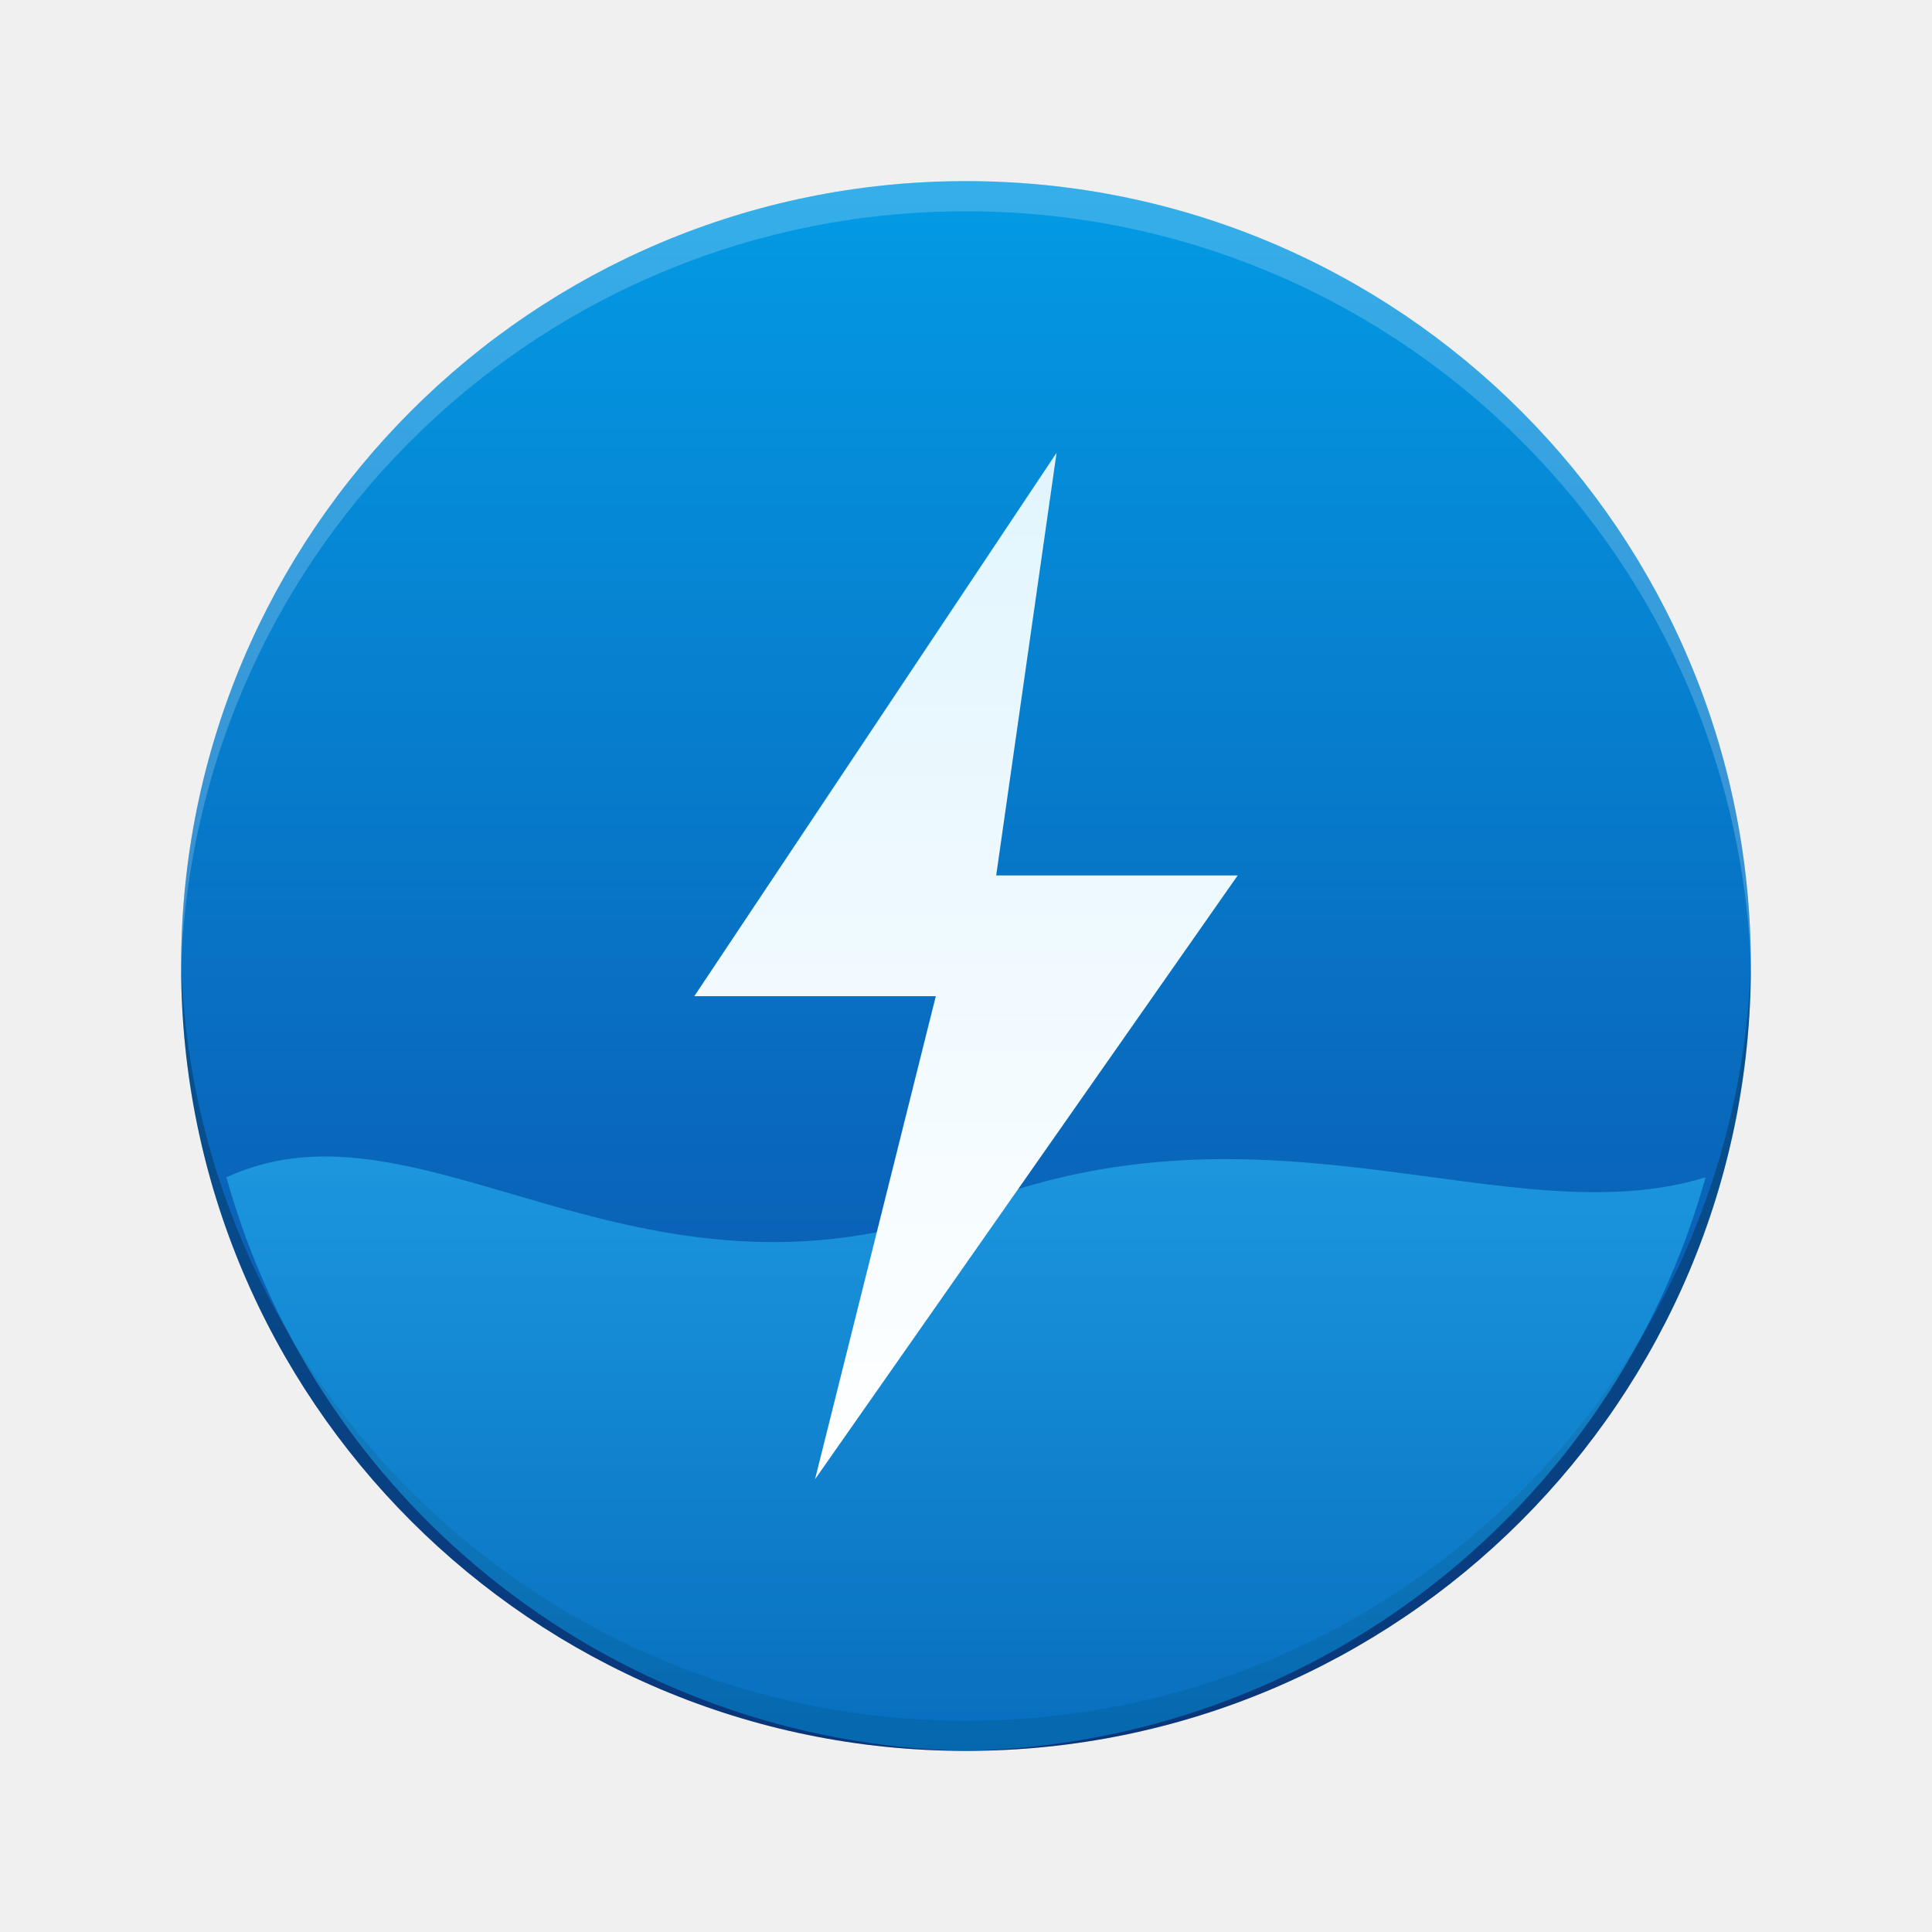
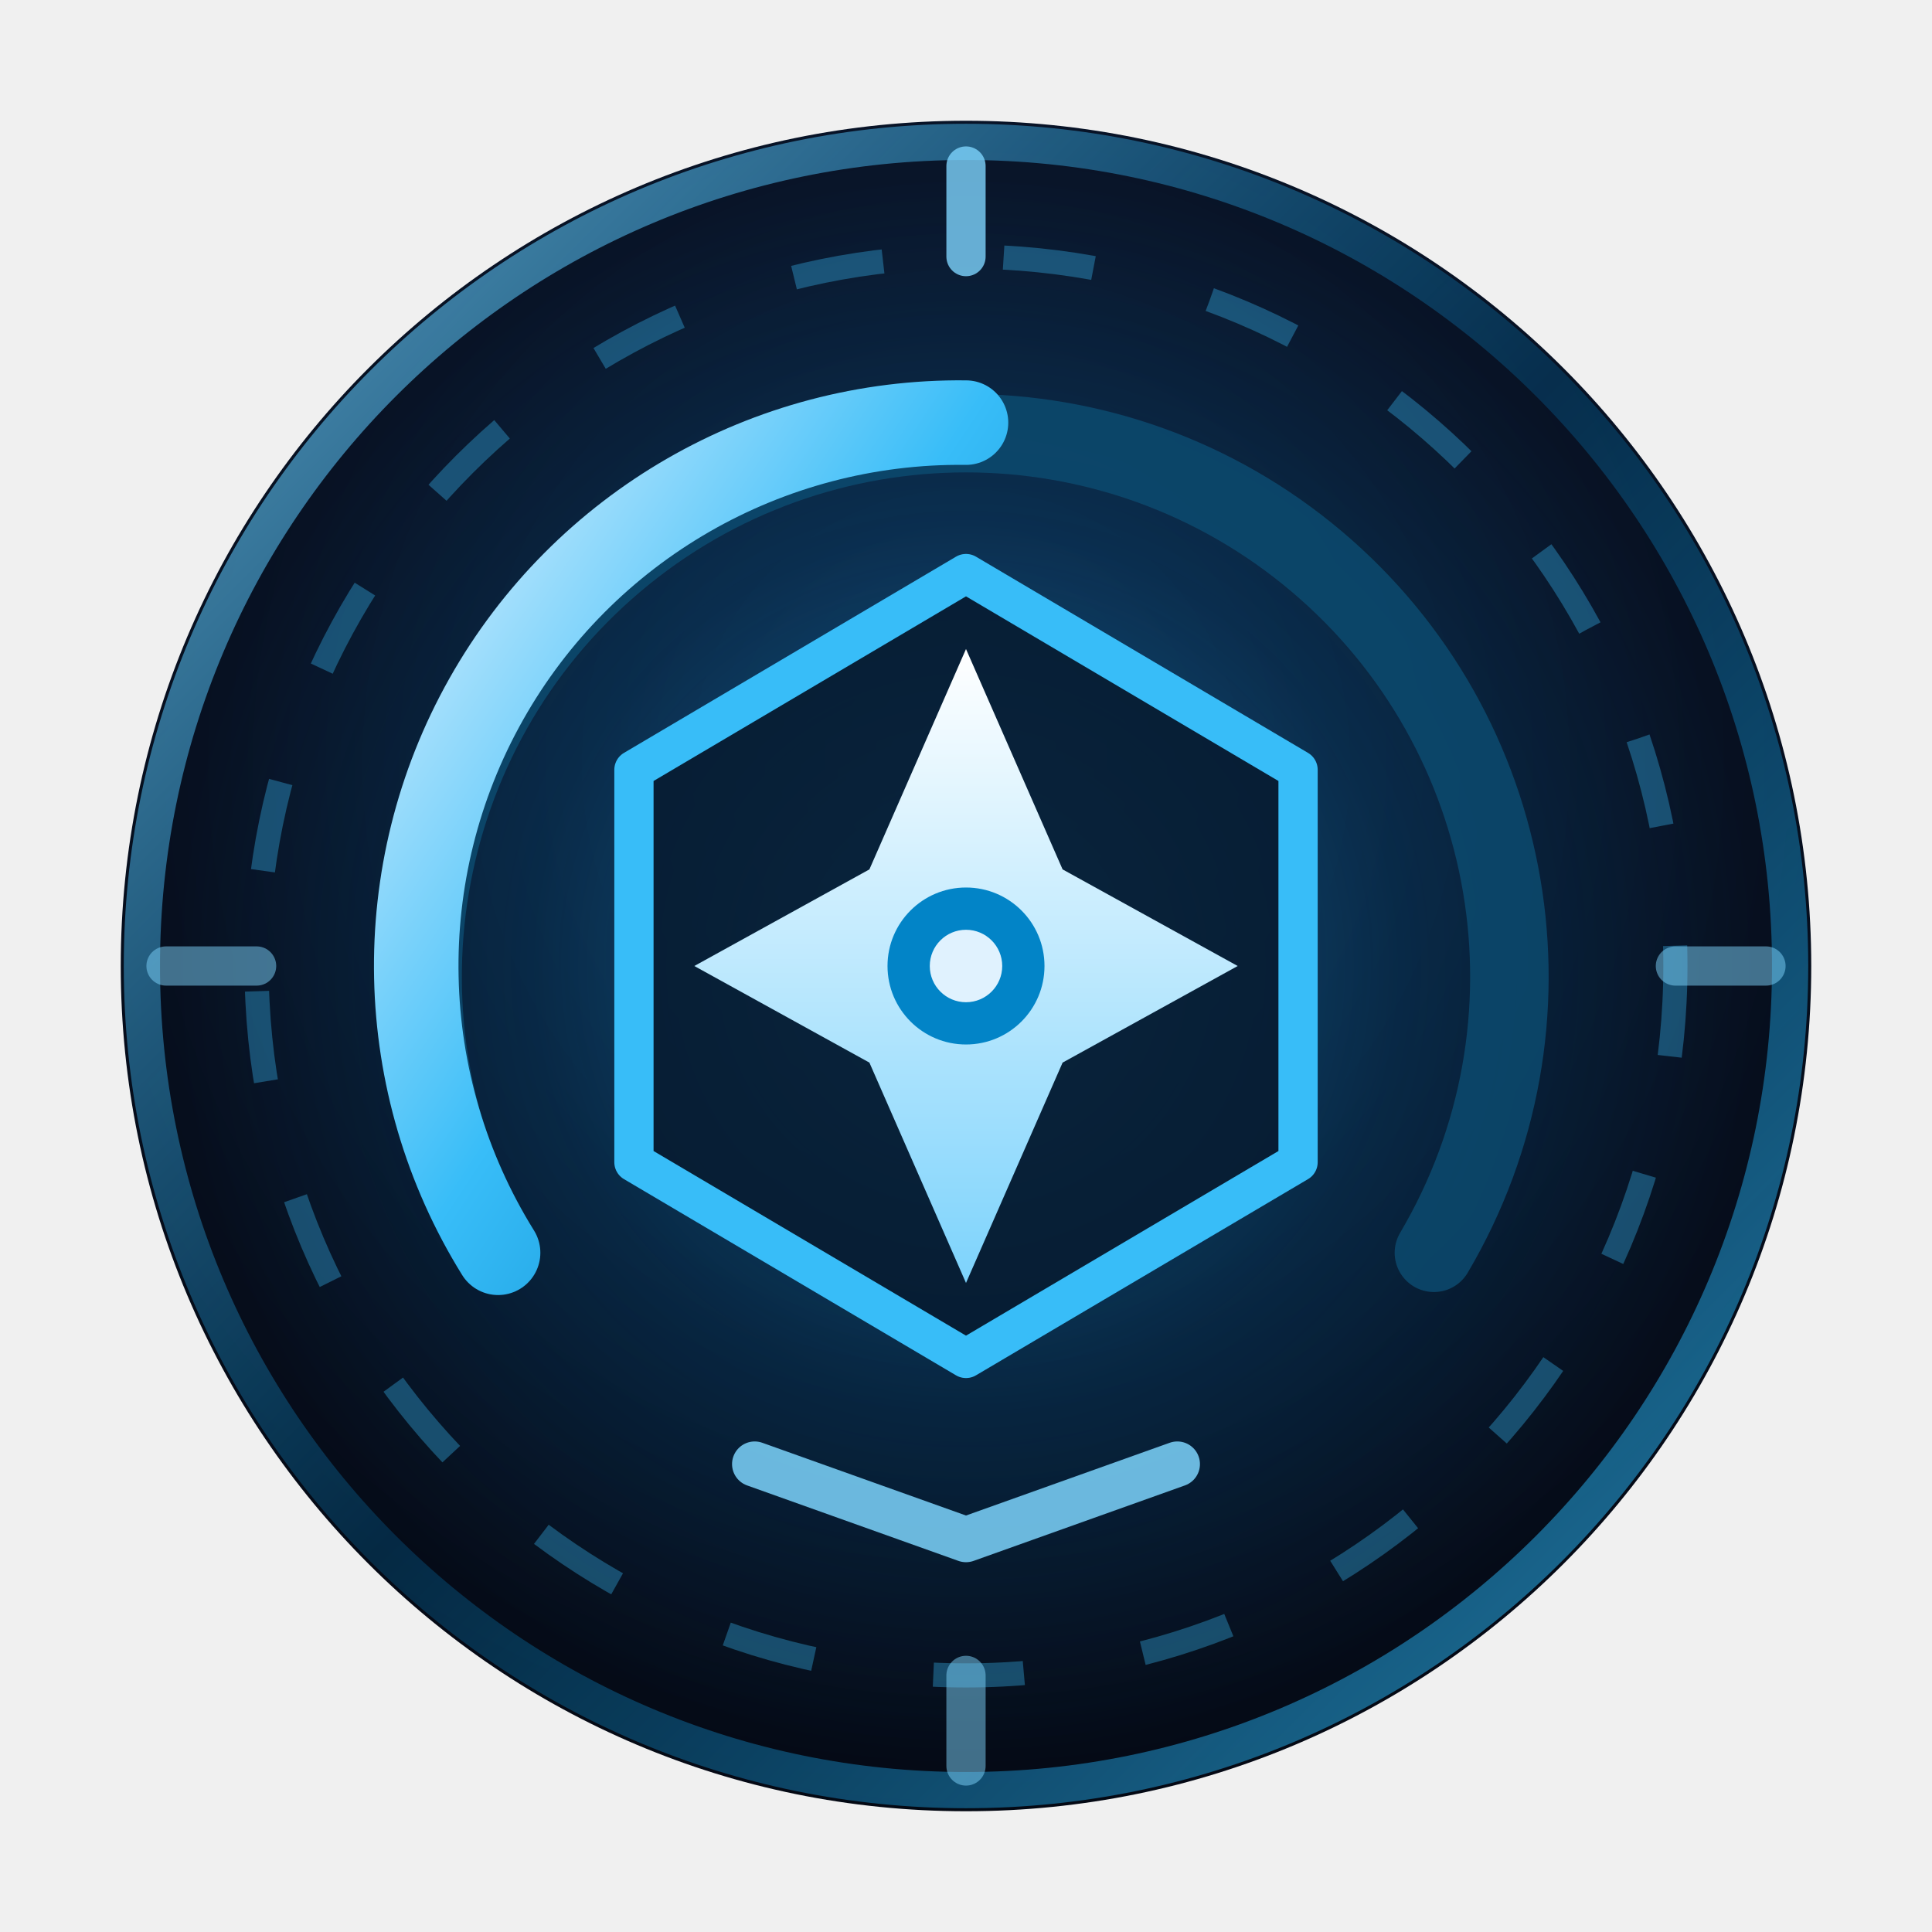
<svg xmlns="http://www.w3.org/2000/svg" width="64" height="64" viewBox="0 0 64 64">
  <defs>
-     <linearGradient id="bgBlue" x1="0%" y1="0%" x2="0%" y2="100%">
-       <stop offset="0%" stop-color="#039be5" />
-       <stop offset="100%" stop-color="#0d47a1" />
+     <radialGradient id="qBg" cx="50%" cy="38%" r="65%">
+       <stop offset="0%" stop-color="#0f2544" />
+       <stop offset="60%" stop-color="#081326" />
+       <stop offset="100%" stop-color="#040812" />
+     </radialGradient>
+     <radialGradient id="qGlow" cx="50%" cy="50%" r="50%">
+       <stop offset="0%" stop-color="#38bdf8" stop-opacity="0.45" />
+       <stop offset="55%" stop-color="#0284c7" stop-opacity="0.16" />
+       <stop offset="100%" stop-color="#0284c7" stop-opacity="0" />
+     </radialGradient>
+     <linearGradient id="qRim" x1="0%" y1="0%" x2="100%" y2="100%">
+       <stop offset="0%" stop-color="#7dd3fc" stop-opacity="0.75" />
+       <stop offset="50%" stop-color="#0284c7" stop-opacity="0.25" />
+       <stop offset="100%" stop-color="#38bdf8" stop-opacity="0.65" />
    </linearGradient>
-     <linearGradient id="waveBlue" x1="0%" y1="0%" x2="0%" y2="100%">
-       <stop offset="0%" stop-color="#29b6f6" />
-       <stop offset="100%" stop-color="#0288d1" />
+     <linearGradient id="qArc" x1="0%" y1="0%" x2="100%" y2="100%">
+       <stop offset="0%" stop-color="#e0f2fe" />
+       <stop offset="50%" stop-color="#38bdf8" />
+       <stop offset="100%" stop-color="#0284c7" />
    </linearGradient>
-     <linearGradient id="boltGrad" x1="0%" y1="0%" x2="0%" y2="100%">
-       <stop offset="0%" stop-color="#e1f5fe" />
-       <stop offset="100%" stop-color="#ffffff" />
+     <linearGradient id="qCore" x1="0%" y1="0%" x2="0%" y2="100%">
+       <stop offset="0%" stop-color="#ffffff" />
+       <stop offset="100%" stop-color="#7dd3fc" />
    </linearGradient>
  </defs>
-   <rect x="6" y="6" width="52" height="52" rx="26" fill="url(#bgBlue)" />
-   <path d="M 32 6 A 26 26 0 0 1 58 32 A 26 26 0 0 0 32 7 A 26 26 0 0 0 6 32 A 26 26 0 0 1 32 6 Z" fill="#ffffff" opacity="0.2" />
-   <path d="M 6 32 A 26 26 0 0 0 32 58 A 26 26 0 0 0 58 32 A 26 26 0 0 1 32 57 A 26 26 0 0 1 6 32 Z" fill="#000000" opacity="0.25" />
-   <path d="M 7.5 39 C 14 36 21 44 32 40 C 42 36 50 41 56.5 39 A 26 26 0 0 1 32 58 A 26 26 0 0 1 7.5 39 Z" fill="url(#waveBlue)" opacity="0.6" />
-   <path d="M 35 15 L 23 33 L 31 33 L 27 49 L 41 29 L 33 29 Z" fill="url(#boltGrad)" />
+   <circle cx="32" cy="32" r="28" fill="url(#qBg)" />
+   <circle cx="32" cy="32" r="26" fill="url(#qGlow)" />
+   <circle cx="32" cy="32" r="27.3" fill="none" stroke="url(#qRim)" stroke-width="1.2" />
+   <circle cx="32" cy="32" r="23.5" fill="none" stroke="#38bdf8" stroke-width="0.8" stroke-dasharray="3 4" opacity="0.35" />
+   <line x1="32" y1="5.5" x2="32" y2="8.5" stroke="#7dd3fc" stroke-width="1.3" stroke-linecap="round" opacity="0.8" />
+   <line x1="32" y1="55.5" x2="32" y2="58.5" stroke="#7dd3fc" stroke-width="1.3" stroke-linecap="round" opacity="0.5" />
+   <line x1="5.5" y1="32" x2="8.5" y2="32" stroke="#7dd3fc" stroke-width="1.3" stroke-linecap="round" opacity="0.5" />
+   <line x1="55.5" y1="32" x2="58.5" y2="32" stroke="#7dd3fc" stroke-width="1.3" stroke-linecap="round" opacity="0.5" />
+   <path d="M 16.5 41.5 A 18 18 0 1 1 47.5 41.5" fill="none" stroke="#0c4a6e" stroke-width="2.6" stroke-linecap="round" opacity="0.85" />
+   <path d="M 16.5 41.5 A 18 18 0 0 1 32 14" fill="none" stroke="url(#qArc)" stroke-width="2.8" stroke-linecap="round" />
+   <polygon points="32,19 43,25.5 43,38.5 32,45 21,38.5 21,25.5" fill="#071a30" fill-opacity="0.85" stroke="#38bdf8" stroke-width="1.3" stroke-linejoin="round" />
+   <path d="M 32 21.5 L 35.2 28.8 L 41 32 L 35.2 35.2 L 32 42.5 L 28.8 35.2 L 23 32 L 28.8 28.8 Z" fill="url(#qCore)" />
+   <circle cx="32" cy="32" r="2.6" fill="#0284c7" />
+   <circle cx="32" cy="32" r="1.2" fill="#e0f2fe" />
+   <path d="M 25 48.5 L 32 51 L 39 48.5" fill="none" stroke="#7dd3fc" stroke-width="1.5" stroke-linecap="round" stroke-linejoin="round" opacity="0.85" />
</svg>
